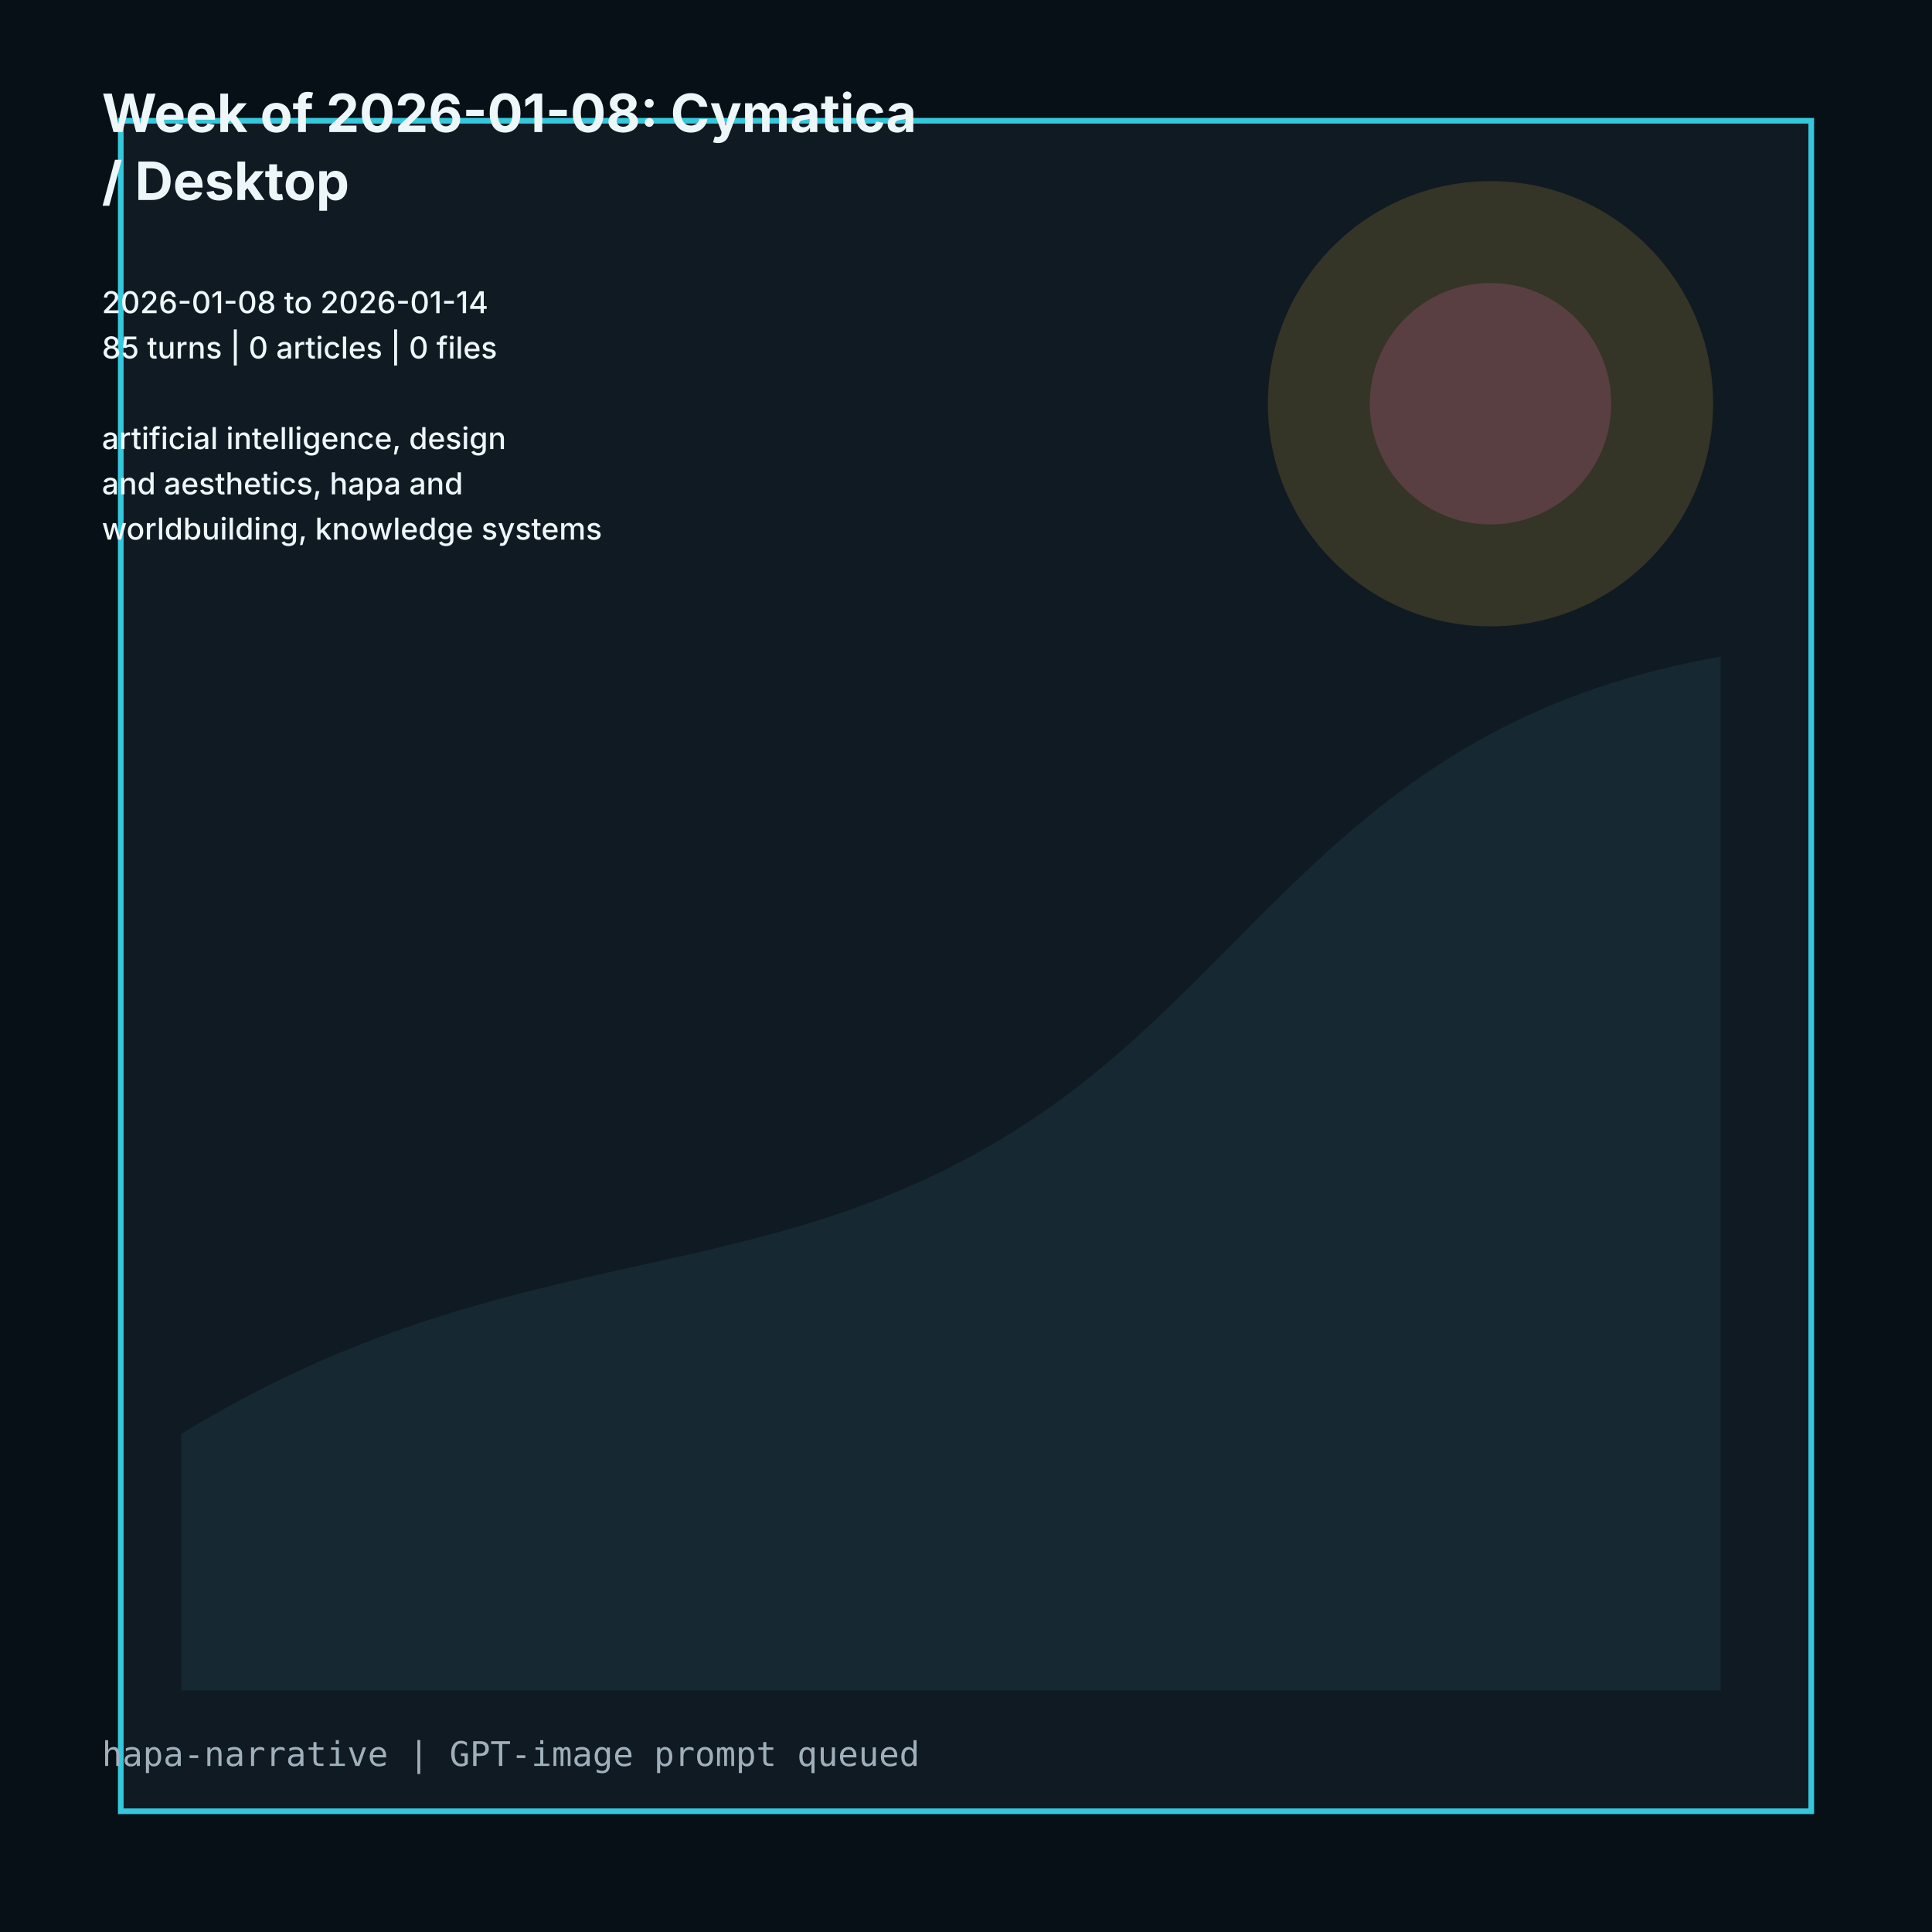
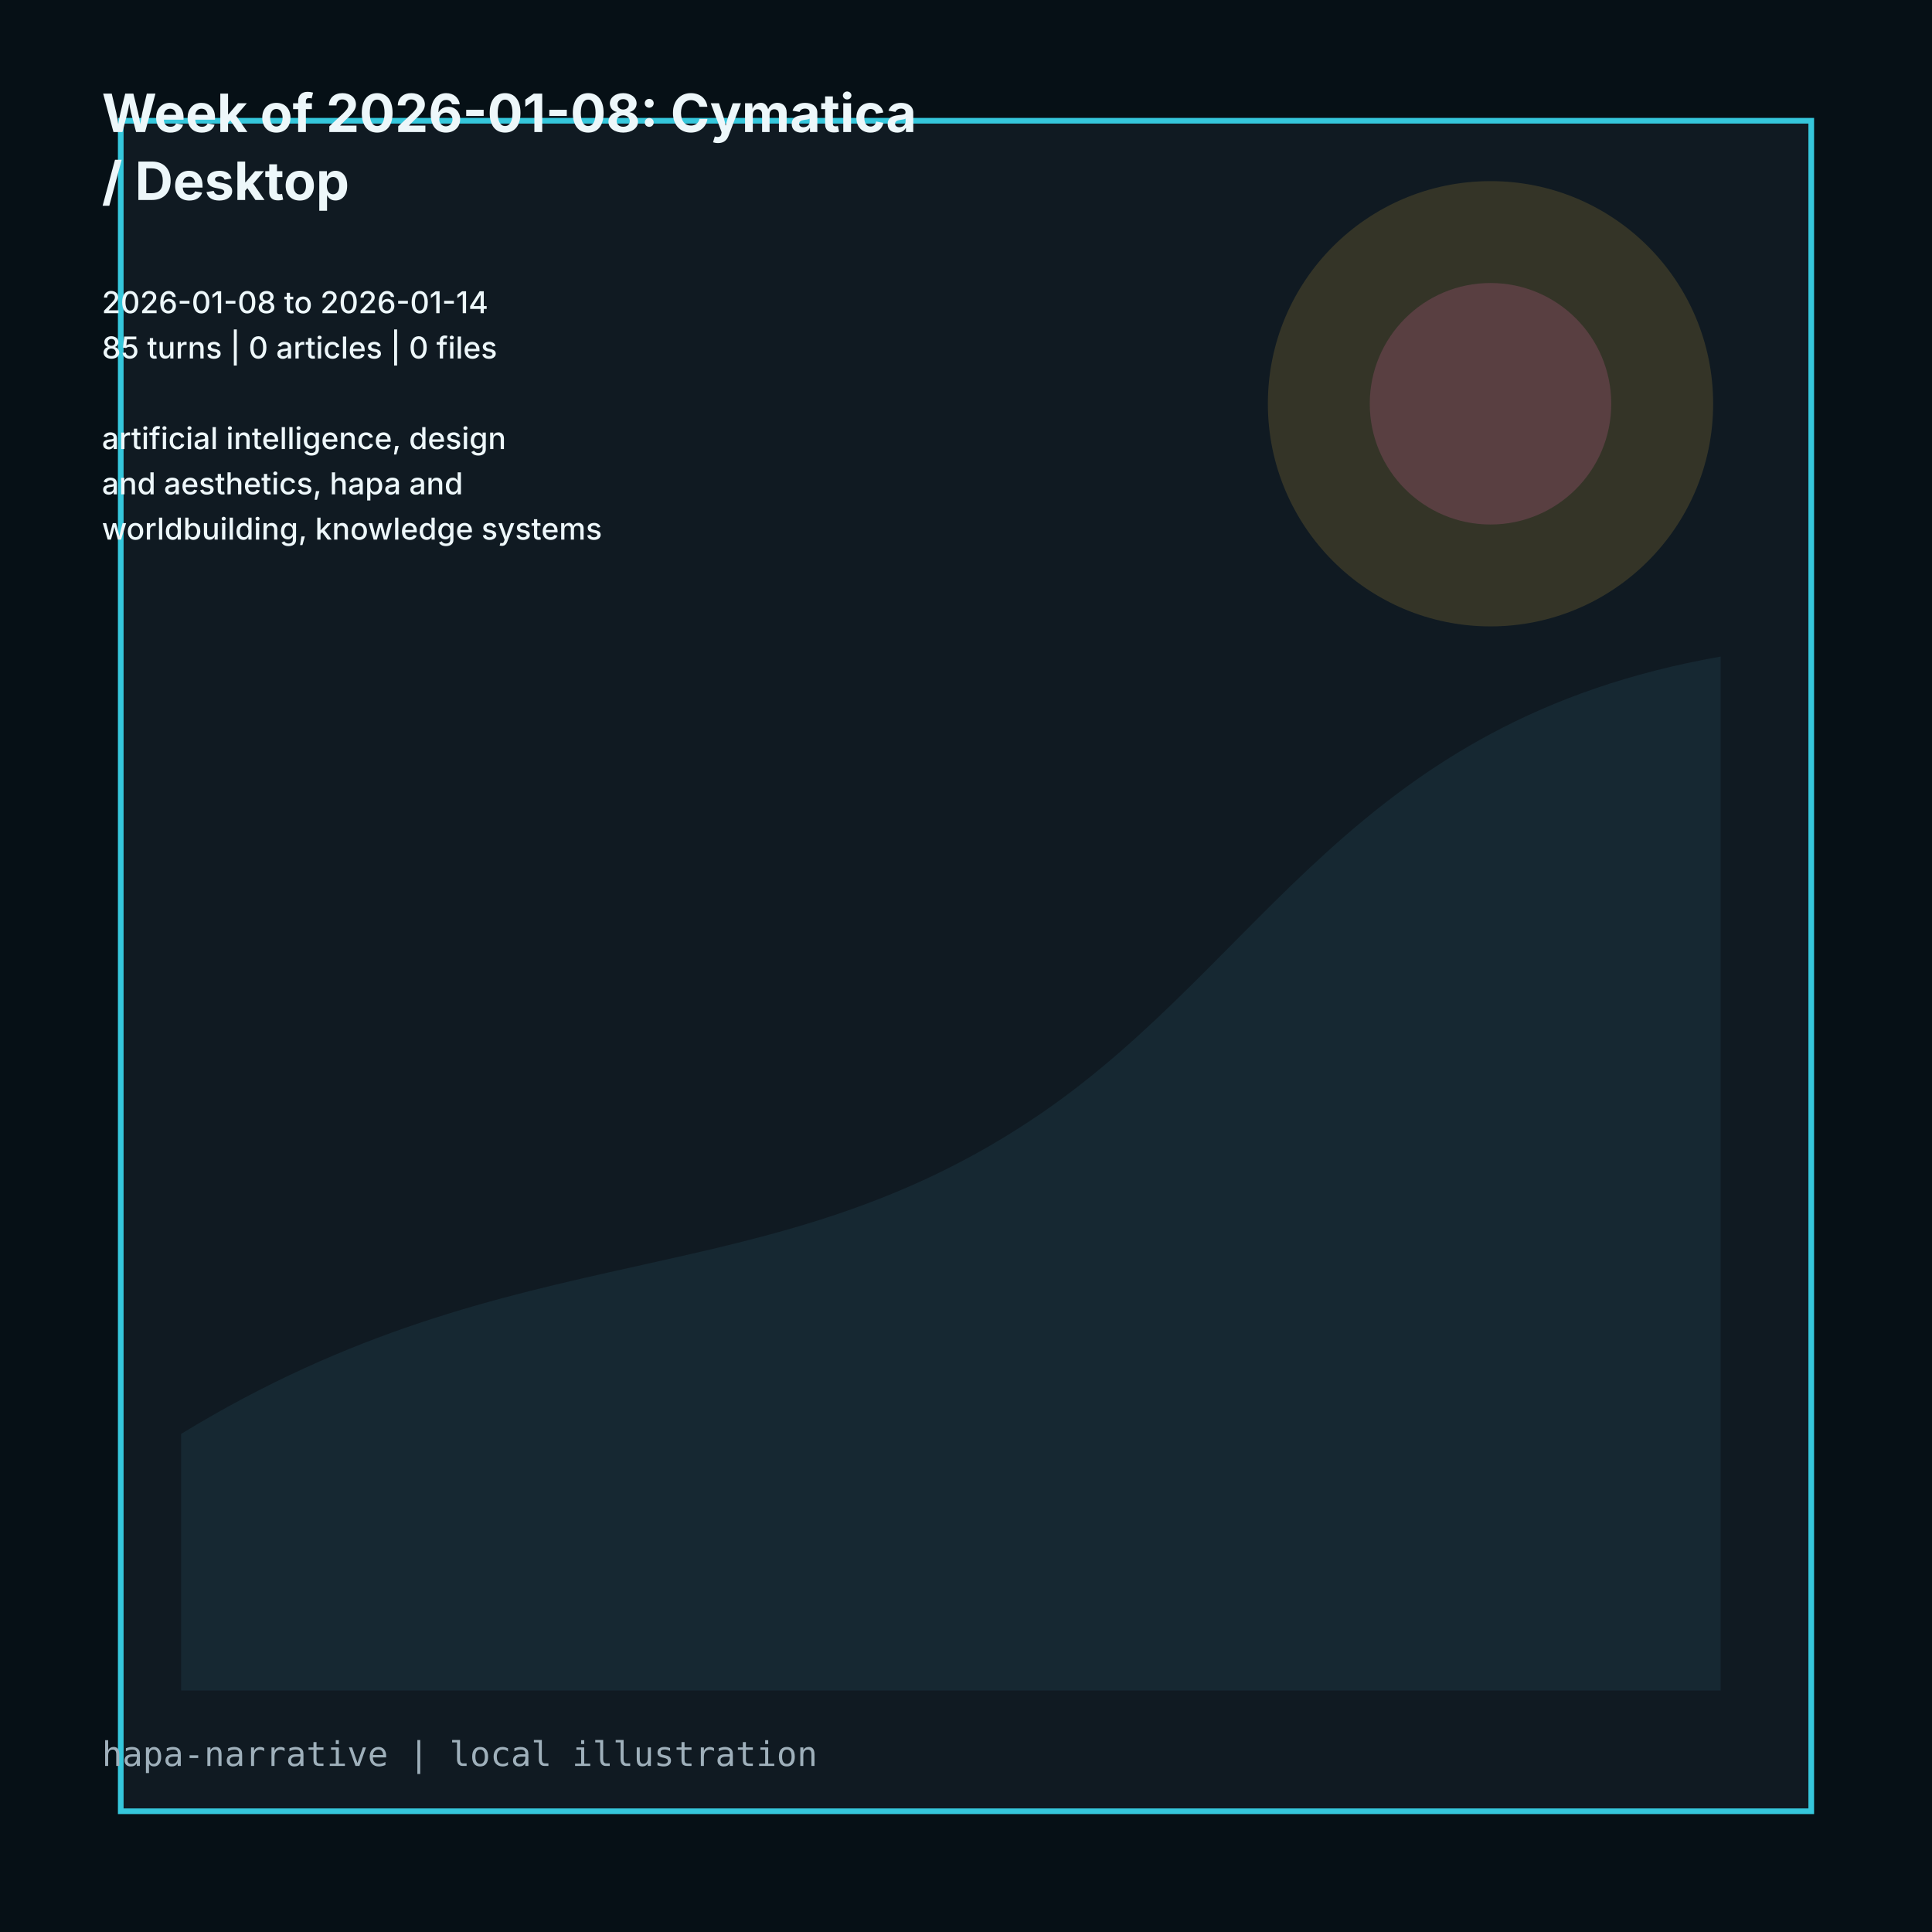
<svg xmlns="http://www.w3.org/2000/svg" viewBox="0 0 1024 1024" role="img">
  <rect width="1024" height="1024" fill="#061016" />
  <path d="M64 64h896v896H64z" fill="#101a22" stroke="#35c7dc" stroke-width="3" />
  <path d="M96 760c180-110 310-70 456-170 118-81 166-208 360-242v548H96z" fill="#162832" />
  <circle cx="790" cy="214" r="118" fill="#d7ad3f" opacity=".18" />
  <circle cx="790" cy="214" r="64" fill="#d9659f" opacity=".22" />
  <g fill="#edf7fa" font-family="Inter, ui-sans-serif, system-ui">
    <text x="54" y="70" font-size="28" font-weight="700">Week of 2026-01-08: Cymatica</text>
    <text x="54" y="106" font-size="28" font-weight="700">/ Desktop</text>
    <text x="54" y="142" font-size="16" font-weight="500" />
    <text x="54" y="166" font-size="16" font-weight="500">2026-01-08 to 2026-01-14</text>
    <text x="54" y="190" font-size="16" font-weight="500">85 turns | 0 articles | 0 files</text>
    <text x="54" y="214" font-size="16" font-weight="500" />
    <text x="54" y="238" font-size="16" font-weight="500">artificial intelligence, design</text>
    <text x="54" y="262" font-size="16" font-weight="500">and aesthetics, hapa and</text>
    <text x="54" y="286" font-size="16" font-weight="500">worldbuilding, knowledge systems</text>
  </g>
-   <text x="54" y="936" fill="#9fb0bb" font-size="18" font-family="ui-monospace, monospace">hapa-narrative | GPT-image prompt queued</text>
+   <text x="54" y="936" fill="#9fb0bb" font-size="18" font-family="ui-monospace, monospace">hapa-narrative | local illustration</text>
</svg>
